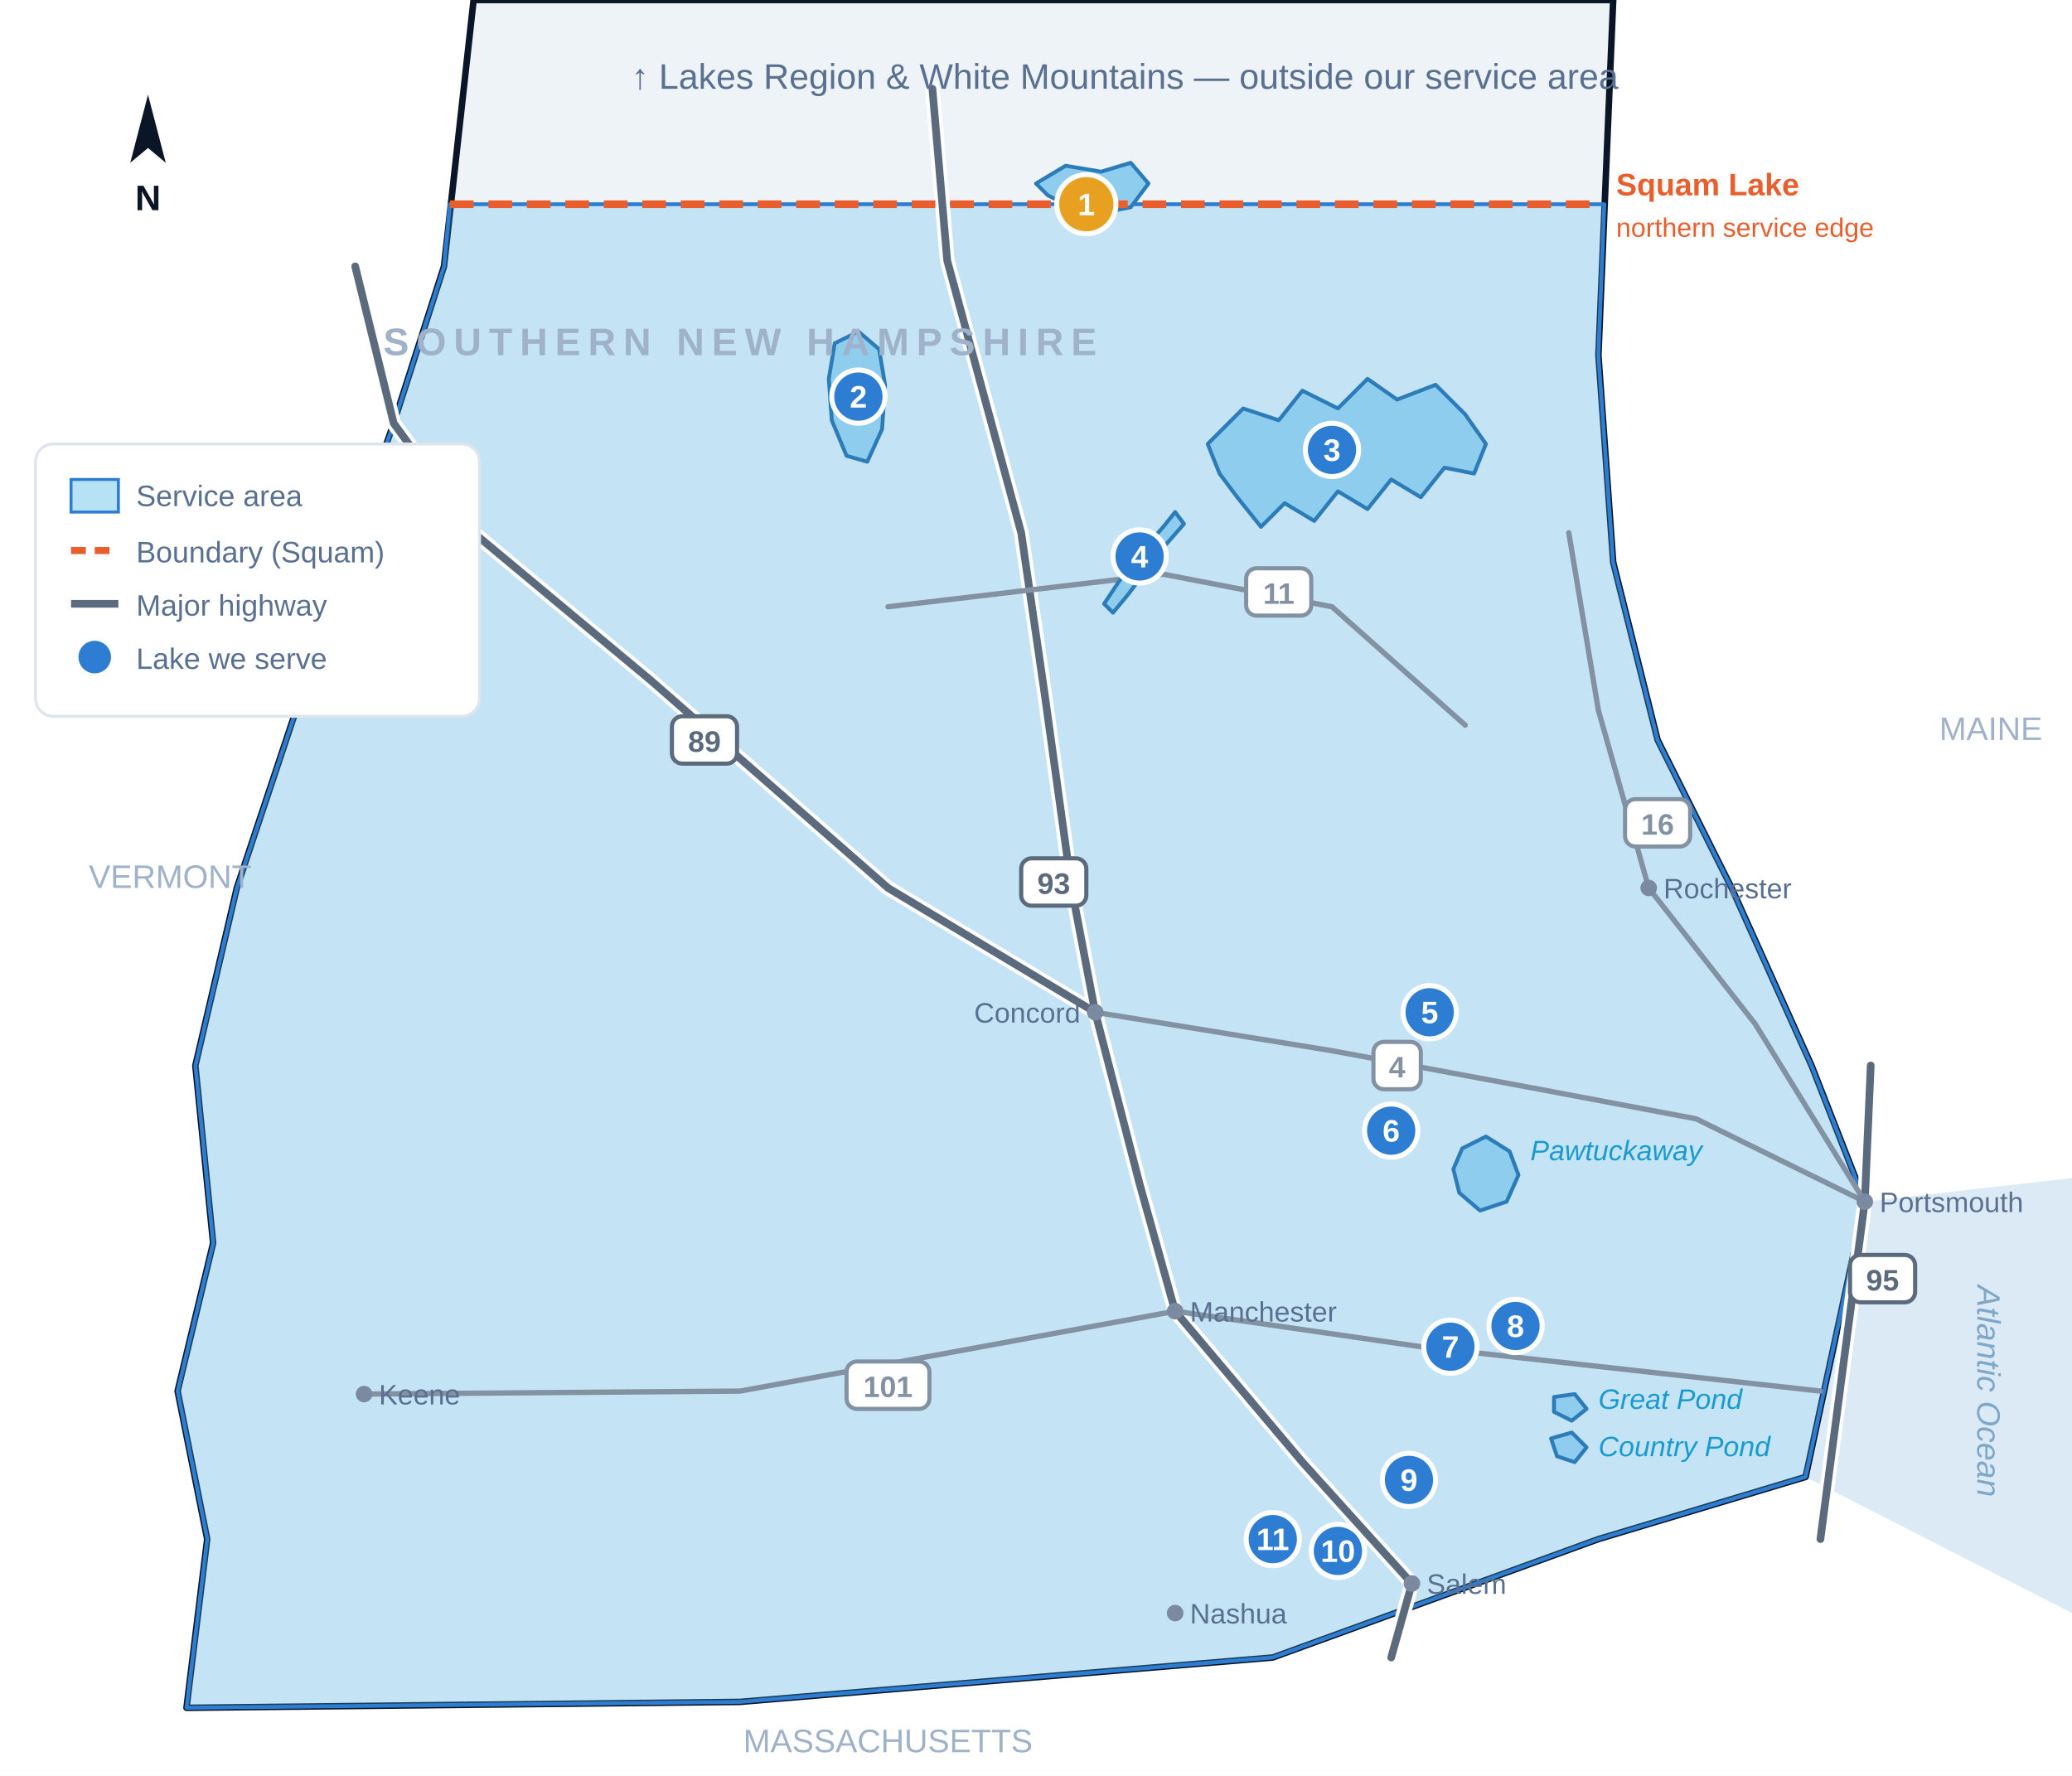
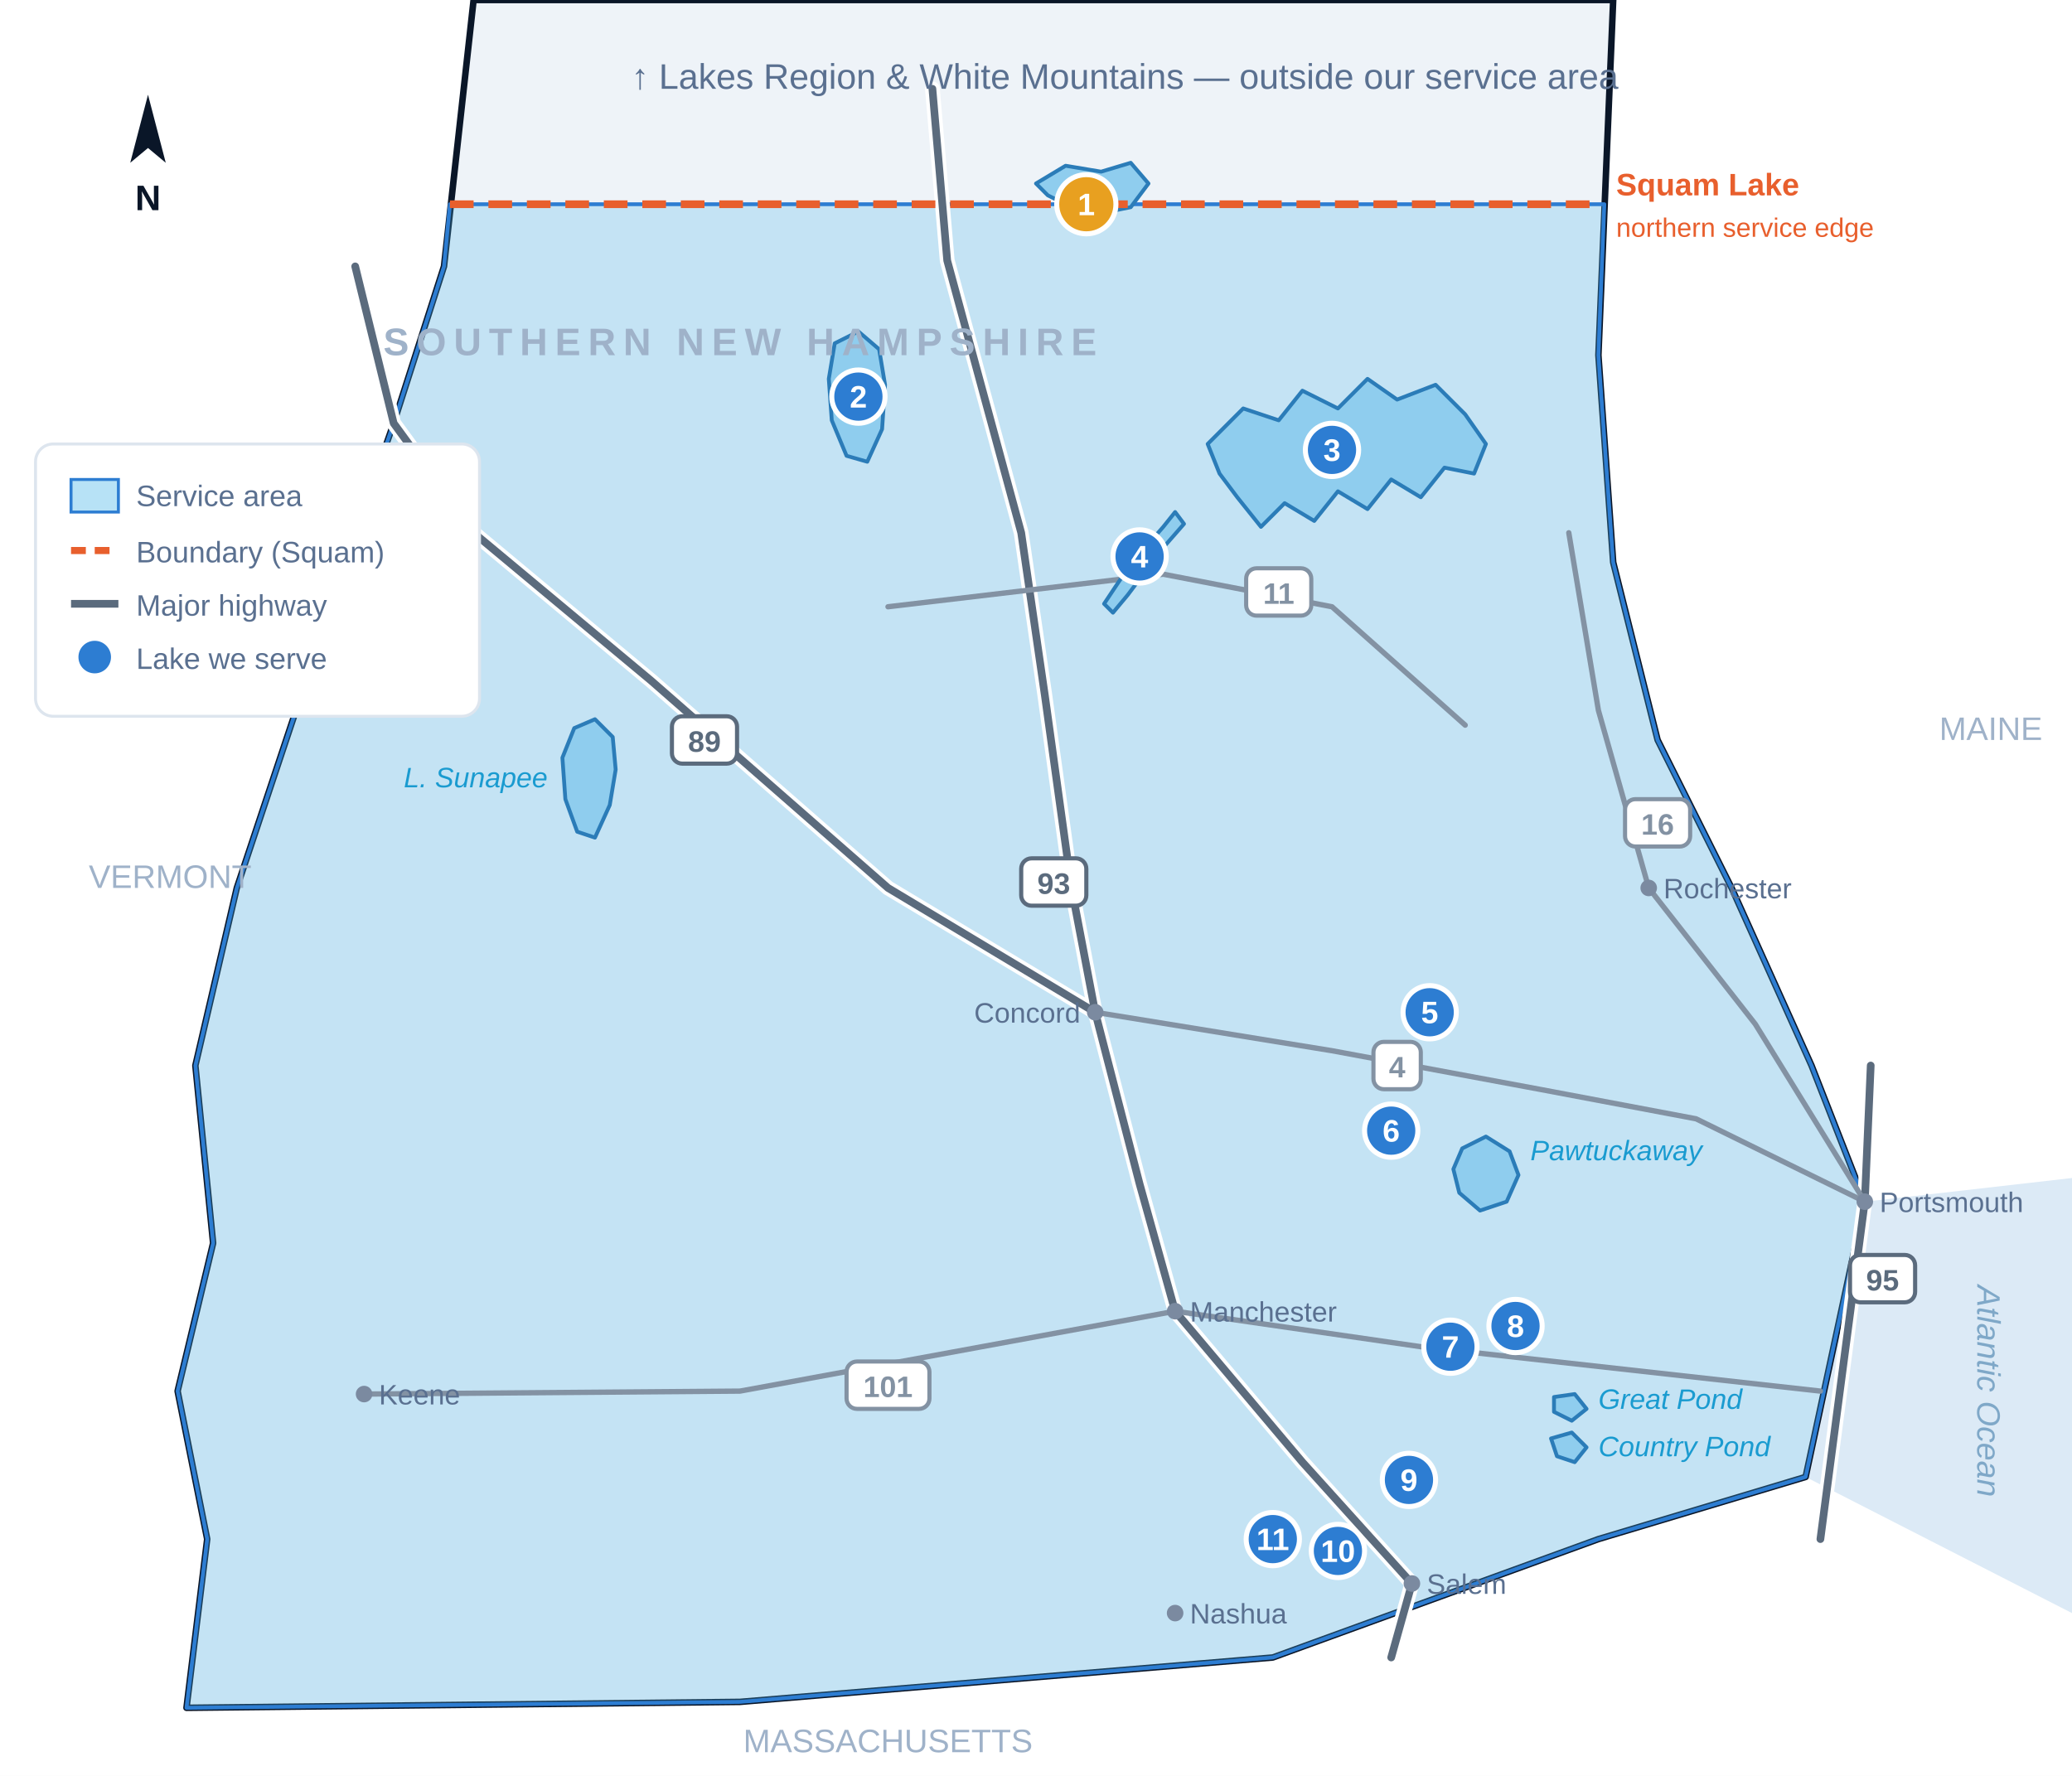
<svg xmlns="http://www.w3.org/2000/svg" viewBox="0 0 700 600" role="img" aria-label="Detailed map of southern and central New Hampshire showing NH Jet Fun delivery area (south of Squam Lake), major highways, cities, and lakes served.">
  <rect x="0" y="0" width="700" height="600" fill="#ffffff" />
  <polygon points="630,406 700,398 700,545 610,499" fill="#dCEAF6" />
  <text x="668" y="470" text-anchor="middle" transform="rotate(90 668 470)" font-family="'Segoe UI',Arial,Helvetica,sans-serif" font-size="11" font-style="italic" fill="#7fa8c8">Atlantic Ocean</text>
  <polygon points="160,0 545,0 540,120 545,190 560,250 585,300 612,360 630,406 610,499 540,520 430,560 250,575 63,577 70,520 60,470 72,420 66,360 80,300 100,240 120,180 133,143 150,90" fill="#eef3f8" stroke="#0a1628" stroke-width="2.2" stroke-linejoin="round" />
  <polygon points="542,69 540,120 545,190 560,250 585,300 612,360 630,406 610,499 540,520 430,560 250,575 63,577 70,520 60,470 72,420 66,360 80,300 100,240 120,180 133,143 150,90 152,69" fill="#4db6e8" fill-opacity="0.26" stroke="#2d7dd2" stroke-width="1.3" stroke-linejoin="round" />
  <polyline points="470,560 477,535 440,494 397,443 385,400 370,342 362,300 353,235 345,180 320,88 315,30" fill="none" stroke="#fff" stroke-width="5" stroke-linejoin="round" stroke-linecap="round" />
  <polyline points="370,342 300,300 220,230 160,180 133,143 120,90" fill="none" stroke="#fff" stroke-width="5" stroke-linejoin="round" stroke-linecap="round" />
  <polyline points="615,520 630,406 632,360" fill="none" stroke="#fff" stroke-width="5" stroke-linejoin="round" stroke-linecap="round" />
  <polyline points="470,560 477,535 440,494 397,443 385,400 370,342 362,300 353,235 345,180 320,88 315,30" fill="none" stroke="#5b6b7d" stroke-width="2.6" stroke-linejoin="round" stroke-linecap="round" />
  <polyline points="370,342 300,300 220,230 160,180 133,143 120,90" fill="none" stroke="#5b6b7d" stroke-width="2.6" stroke-linejoin="round" stroke-linecap="round" />
  <polyline points="615,520 630,406 632,360" fill="none" stroke="#5b6b7d" stroke-width="2.6" stroke-linejoin="round" stroke-linecap="round" />
  <polyline points="370,342 450,355 520,368 573,378 630,406" fill="none" stroke="#8392a3" stroke-width="1.8" stroke-linejoin="round" stroke-linecap="round" />
  <polyline points="123,471 250,470 397,443 480,455 615,470" fill="none" stroke="#8392a3" stroke-width="1.8" stroke-linejoin="round" stroke-linecap="round" />
  <polyline points="630,406 593,346 557,300 540,240 530,180" fill="none" stroke="#8392a3" stroke-width="1.8" stroke-linejoin="round" stroke-linecap="round" />
  <polyline points="300,205 393,194 450,205 495,245" fill="none" stroke="#8392a3" stroke-width="1.8" stroke-linejoin="round" stroke-linecap="round" />
  <polygon points="408,150 420,138 432,142 440,132 452,138 462,128 472,135 485,130 495,140 502,150 498,160 488,158 480,168 470,162 462,172 452,166 444,176 434,170 426,178 418,168 412,160" fill="#8fcdee" stroke="#2b7cb8" stroke-width="1.3" stroke-linejoin="round" />
  <polygon points="350,62 360,56 372,58 382,55 388,62 382,70 372,72 362,70 354,66" fill="#8fcdee" stroke="#2b7cb8" stroke-width="1.3" stroke-linejoin="round" />
  <polygon points="373,204 379,195 386,186 393,178 397,173 400,177 393,185 387,193 381,201 376,207" fill="#8fcdee" stroke="#2b7cb8" stroke-width="1.3" stroke-linejoin="round" />
  <polygon points="282,116 290,112 297,118 299,130 298,145 293,156 286,154 281,142 280,128" fill="#8fcdee" stroke="#2b7cb8" stroke-width="1.3" stroke-linejoin="round" />
+   <polygon points="194,246 201,243 207,249 208,260 206,272 201,283 195,281 191,270 190,256" fill="#8fcdee" stroke="#2b7cb8" stroke-width="1.3" stroke-linejoin="round" />
  <polygon points="494,388 502,384 510,389 513,397 509,406 500,409 493,403 491,395" fill="#8fcdee" stroke="#2b7cb8" stroke-width="1.3" stroke-linejoin="round" />
  <polygon points="476,337 483,334 489,338 488,346 481,348 476,343" fill="#8fcdee" stroke="#2b7cb8" stroke-width="1.3" stroke-linejoin="round" />
  <polygon points="524,486 531,484 536,489 532,494 526,492" fill="#8fcdee" stroke="#2b7cb8" stroke-width="1.3" stroke-linejoin="round" />
  <polygon points="525,472 532,471 536,476 531,480 525,477" fill="#8fcdee" stroke="#2b7cb8" stroke-width="1.3" stroke-linejoin="round" />
  <circle cx="397" cy="443" r="2.8" fill="#7b8aa0" />
  <text x="402" y="446.5" text-anchor="start" font-family="'Segoe UI',Arial,Helvetica,sans-serif" font-size="9.5" fill="#5a7090">Manchester</text>
  <circle cx="370" cy="342" r="2.8" fill="#7b8aa0" />
  <text x="365" y="345.5" text-anchor="end" font-family="'Segoe UI',Arial,Helvetica,sans-serif" font-size="9.5" fill="#5a7090">Concord</text>
  <circle cx="397" cy="545" r="2.8" fill="#7b8aa0" />
  <text x="402" y="548.5" text-anchor="start" font-family="'Segoe UI',Arial,Helvetica,sans-serif" font-size="9.5" fill="#5a7090">Nashua</text>
  <circle cx="630" cy="406" r="2.8" fill="#7b8aa0" />
  <text x="635" y="409.5" text-anchor="start" font-family="'Segoe UI',Arial,Helvetica,sans-serif" font-size="9.5" fill="#5a7090">Portsmouth</text>
  <circle cx="123" cy="471" r="2.8" fill="#7b8aa0" />
  <text x="128" y="474.5" text-anchor="start" font-family="'Segoe UI',Arial,Helvetica,sans-serif" font-size="9.5" fill="#5a7090">Keene</text>
  <circle cx="557" cy="300" r="2.8" fill="#7b8aa0" />
  <text x="562" y="303.5" text-anchor="start" font-family="'Segoe UI',Arial,Helvetica,sans-serif" font-size="9.5" fill="#5a7090">Rochester</text>
  <circle cx="477" cy="535" r="2.8" fill="#7b8aa0" />
  <text x="482" y="538.5" text-anchor="start" font-family="'Segoe UI',Arial,Helvetica,sans-serif" font-size="9.5" fill="#5a7090">Salem</text>
  <line x1="152" y1="69" x2="542" y2="69" stroke="#e85f2d" stroke-width="2.6" stroke-dasharray="8 5" />
  <text x="380" y="30" text-anchor="middle" font-family="'Segoe UI',Arial,Helvetica,sans-serif" font-size="12" fill="#5a7090">↑ Lakes Region &amp; White Mountains — outside our service area</text>
  <text x="546" y="66" font-family="'Segoe UI',Arial,Helvetica,sans-serif" font-size="10.5" font-weight="700" fill="#e85f2d">Squam Lake</text>
  <text x="546" y="80" font-family="'Segoe UI',Arial,Helvetica,sans-serif" font-size="9" fill="#e85f2d">northern service edge</text>
  <text x="250" y="120" text-anchor="middle" font-family="'Segoe UI',Arial,Helvetica,sans-serif" font-size="13" letter-spacing="2.5" font-weight="700" fill="#9fb2c9">SOUTHERN NEW HAMPSHIRE</text>
  <text x="30" y="300" font-family="'Segoe UI',Arial,Helvetica,sans-serif" font-size="11" fill="#9fb2c9">VERMONT</text>
  <text x="690" y="250" text-anchor="end" font-family="'Segoe UI',Arial,Helvetica,sans-serif" font-size="11" fill="#9fb2c9">MAINE</text>
  <text x="300" y="592" text-anchor="middle" font-family="'Segoe UI',Arial,Helvetica,sans-serif" font-size="11" fill="#9fb2c9">MASSACHUSETTS</text>
  <g transform="translate(50,48)">
    <path d="M0,-16 L6,7 L0,2 L-6,7 Z" fill="#0a1628" />
    <text x="0" y="23" text-anchor="middle" font-family="'Segoe UI',Arial,Helvetica,sans-serif" font-size="12" font-weight="700" fill="#0a1628">N</text>
  </g>
  <g>
    <rect x="345.0" y="290" width="22" height="16" rx="3.5" fill="#fff" stroke="#5b6b7d" stroke-width="1.4" />
    <text x="356" y="302" text-anchor="middle" font-family="'Segoe UI',Arial,Helvetica,sans-serif" font-size="10" font-weight="700" fill="#5b6b7d">93</text>
  </g>
  <g>
    <rect x="227.0" y="242" width="22" height="16" rx="3.5" fill="#fff" stroke="#5b6b7d" stroke-width="1.4" />
    <text x="238" y="254" text-anchor="middle" font-family="'Segoe UI',Arial,Helvetica,sans-serif" font-size="10" font-weight="700" fill="#5b6b7d">89</text>
  </g>
  <g>
    <rect x="625.0" y="424" width="22" height="16" rx="3.5" fill="#fff" stroke="#5b6b7d" stroke-width="1.4" />
    <text x="636" y="436" text-anchor="middle" font-family="'Segoe UI',Arial,Helvetica,sans-serif" font-size="10" font-weight="700" fill="#5b6b7d">95</text>
  </g>
  <g>
    <rect x="464.0" y="352" width="16" height="16" rx="3.5" fill="#fff" stroke="#8392a3" stroke-width="1.4" />
    <text x="472" y="364" text-anchor="middle" font-family="'Segoe UI',Arial,Helvetica,sans-serif" font-size="10" font-weight="700" fill="#8392a3">4</text>
  </g>
  <g>
    <rect x="286.0" y="460" width="28" height="16" rx="3.5" fill="#fff" stroke="#8392a3" stroke-width="1.4" />
    <text x="300" y="472" text-anchor="middle" font-family="'Segoe UI',Arial,Helvetica,sans-serif" font-size="10" font-weight="700" fill="#8392a3">101</text>
  </g>
  <g>
    <rect x="549.0" y="270" width="22" height="16" rx="3.5" fill="#fff" stroke="#8392a3" stroke-width="1.4" />
    <text x="560" y="282" text-anchor="middle" font-family="'Segoe UI',Arial,Helvetica,sans-serif" font-size="10" font-weight="700" fill="#8392a3">16</text>
  </g>
  <g>
    <rect x="421.0" y="192" width="22" height="16" rx="3.5" fill="#fff" stroke="#8392a3" stroke-width="1.4" />
    <text x="432" y="204" text-anchor="middle" font-family="'Segoe UI',Arial,Helvetica,sans-serif" font-size="10" font-weight="700" fill="#8392a3">11</text>
  </g>
  <text x="540" y="476" font-family="'Segoe UI',Arial,Helvetica,sans-serif" font-size="9.5" font-style="italic" fill="#1a9bd0">Great Pond</text>
  <text x="540" y="492" font-family="'Segoe UI',Arial,Helvetica,sans-serif" font-size="9.5" font-style="italic" fill="#1a9bd0">Country Pond</text>
  <text x="517" y="392" font-family="'Segoe UI',Arial,Helvetica,sans-serif" font-size="9.5" font-style="italic" fill="#1a9bd0">Pawtuckaway</text>
+   <text x="185" y="266" text-anchor="end" font-family="'Segoe UI',Arial,Helvetica,sans-serif" font-size="9.5" font-style="italic" fill="#1a9bd0">L. Sunapee</text>
  <g>
    <circle cx="367" cy="69" r="10" fill="#e8a020" stroke="#fff" stroke-width="1.7" />
    <text x="367" y="72.7" text-anchor="middle" font-family="'Segoe UI',Arial,Helvetica,sans-serif" font-size="10.5" font-weight="700" fill="#fff">1</text>
  </g>
  <g>
    <circle cx="290" cy="134" r="9" fill="#2d7dd2" stroke="#fff" stroke-width="1.7" />
    <text x="290" y="137.7" text-anchor="middle" font-family="'Segoe UI',Arial,Helvetica,sans-serif" font-size="10.5" font-weight="700" fill="#fff">2</text>
  </g>
  <g>
    <circle cx="450" cy="152" r="9" fill="#2d7dd2" stroke="#fff" stroke-width="1.7" />
    <text x="450" y="155.7" text-anchor="middle" font-family="'Segoe UI',Arial,Helvetica,sans-serif" font-size="10.5" font-weight="700" fill="#fff">3</text>
  </g>
  <g>
    <circle cx="385" cy="188" r="9" fill="#2d7dd2" stroke="#fff" stroke-width="1.7" />
    <text x="385" y="191.7" text-anchor="middle" font-family="'Segoe UI',Arial,Helvetica,sans-serif" font-size="10.5" font-weight="700" fill="#fff">4</text>
  </g>
  <g>
    <circle cx="483" cy="342" r="9" fill="#2d7dd2" stroke="#fff" stroke-width="1.7" />
    <text x="483" y="345.7" text-anchor="middle" font-family="'Segoe UI',Arial,Helvetica,sans-serif" font-size="10.5" font-weight="700" fill="#fff">5</text>
  </g>
  <g>
    <circle cx="470" cy="382" r="9" fill="#2d7dd2" stroke="#fff" stroke-width="1.7" />
    <text x="470" y="385.7" text-anchor="middle" font-family="'Segoe UI',Arial,Helvetica,sans-serif" font-size="10.5" font-weight="700" fill="#fff">6</text>
  </g>
  <g>
    <circle cx="490" cy="455" r="9" fill="#2d7dd2" stroke="#fff" stroke-width="1.7" />
    <text x="490" y="458.7" text-anchor="middle" font-family="'Segoe UI',Arial,Helvetica,sans-serif" font-size="10.5" font-weight="700" fill="#fff">7</text>
  </g>
  <g>
    <circle cx="512" cy="448" r="9" fill="#2d7dd2" stroke="#fff" stroke-width="1.7" />
    <text x="512" y="451.7" text-anchor="middle" font-family="'Segoe UI',Arial,Helvetica,sans-serif" font-size="10.5" font-weight="700" fill="#fff">8</text>
  </g>
  <g>
    <circle cx="476" cy="500" r="9" fill="#2d7dd2" stroke="#fff" stroke-width="1.7" />
    <text x="476" y="503.7" text-anchor="middle" font-family="'Segoe UI',Arial,Helvetica,sans-serif" font-size="10.5" font-weight="700" fill="#fff">9</text>
  </g>
  <g>
    <circle cx="452" cy="524" r="9" fill="#2d7dd2" stroke="#fff" stroke-width="1.7" />
    <text x="452" y="527.7" text-anchor="middle" font-family="'Segoe UI',Arial,Helvetica,sans-serif" font-size="10.5" font-weight="700" fill="#fff">10</text>
  </g>
  <g>
    <circle cx="430" cy="520" r="9" fill="#2d7dd2" stroke="#fff" stroke-width="1.7" />
    <text x="430" y="523.7" text-anchor="middle" font-family="'Segoe UI',Arial,Helvetica,sans-serif" font-size="10.5" font-weight="700" fill="#fff">11</text>
  </g>
  <g transform="translate(-8,-320)" font-family="'Segoe UI',Arial,Helvetica,sans-serif" font-size="10" fill="#5a7090">
    <rect x="20" y="470" width="150" height="92" rx="6" fill="#fff" stroke="#dde5ee" />
    <rect x="32" y="482" width="16" height="11" fill="#4db6e8" fill-opacity="0.4" stroke="#2d7dd2" />
    <text x="54" y="491">Service area</text>
    <line x1="32" y1="506" x2="48" y2="506" stroke="#e85f2d" stroke-width="2.4" stroke-dasharray="5 3" />
    <text x="54" y="510">Boundary (Squam)</text>
    <line x1="32" y1="524" x2="48" y2="524" stroke="#5b6b7d" stroke-width="2.6" />
    <text x="54" y="528">Major highway</text>
    <circle cx="40" cy="542" r="5.5" fill="#2d7dd2" />
    <text x="54" y="546">Lake we serve</text>
  </g>
</svg>
